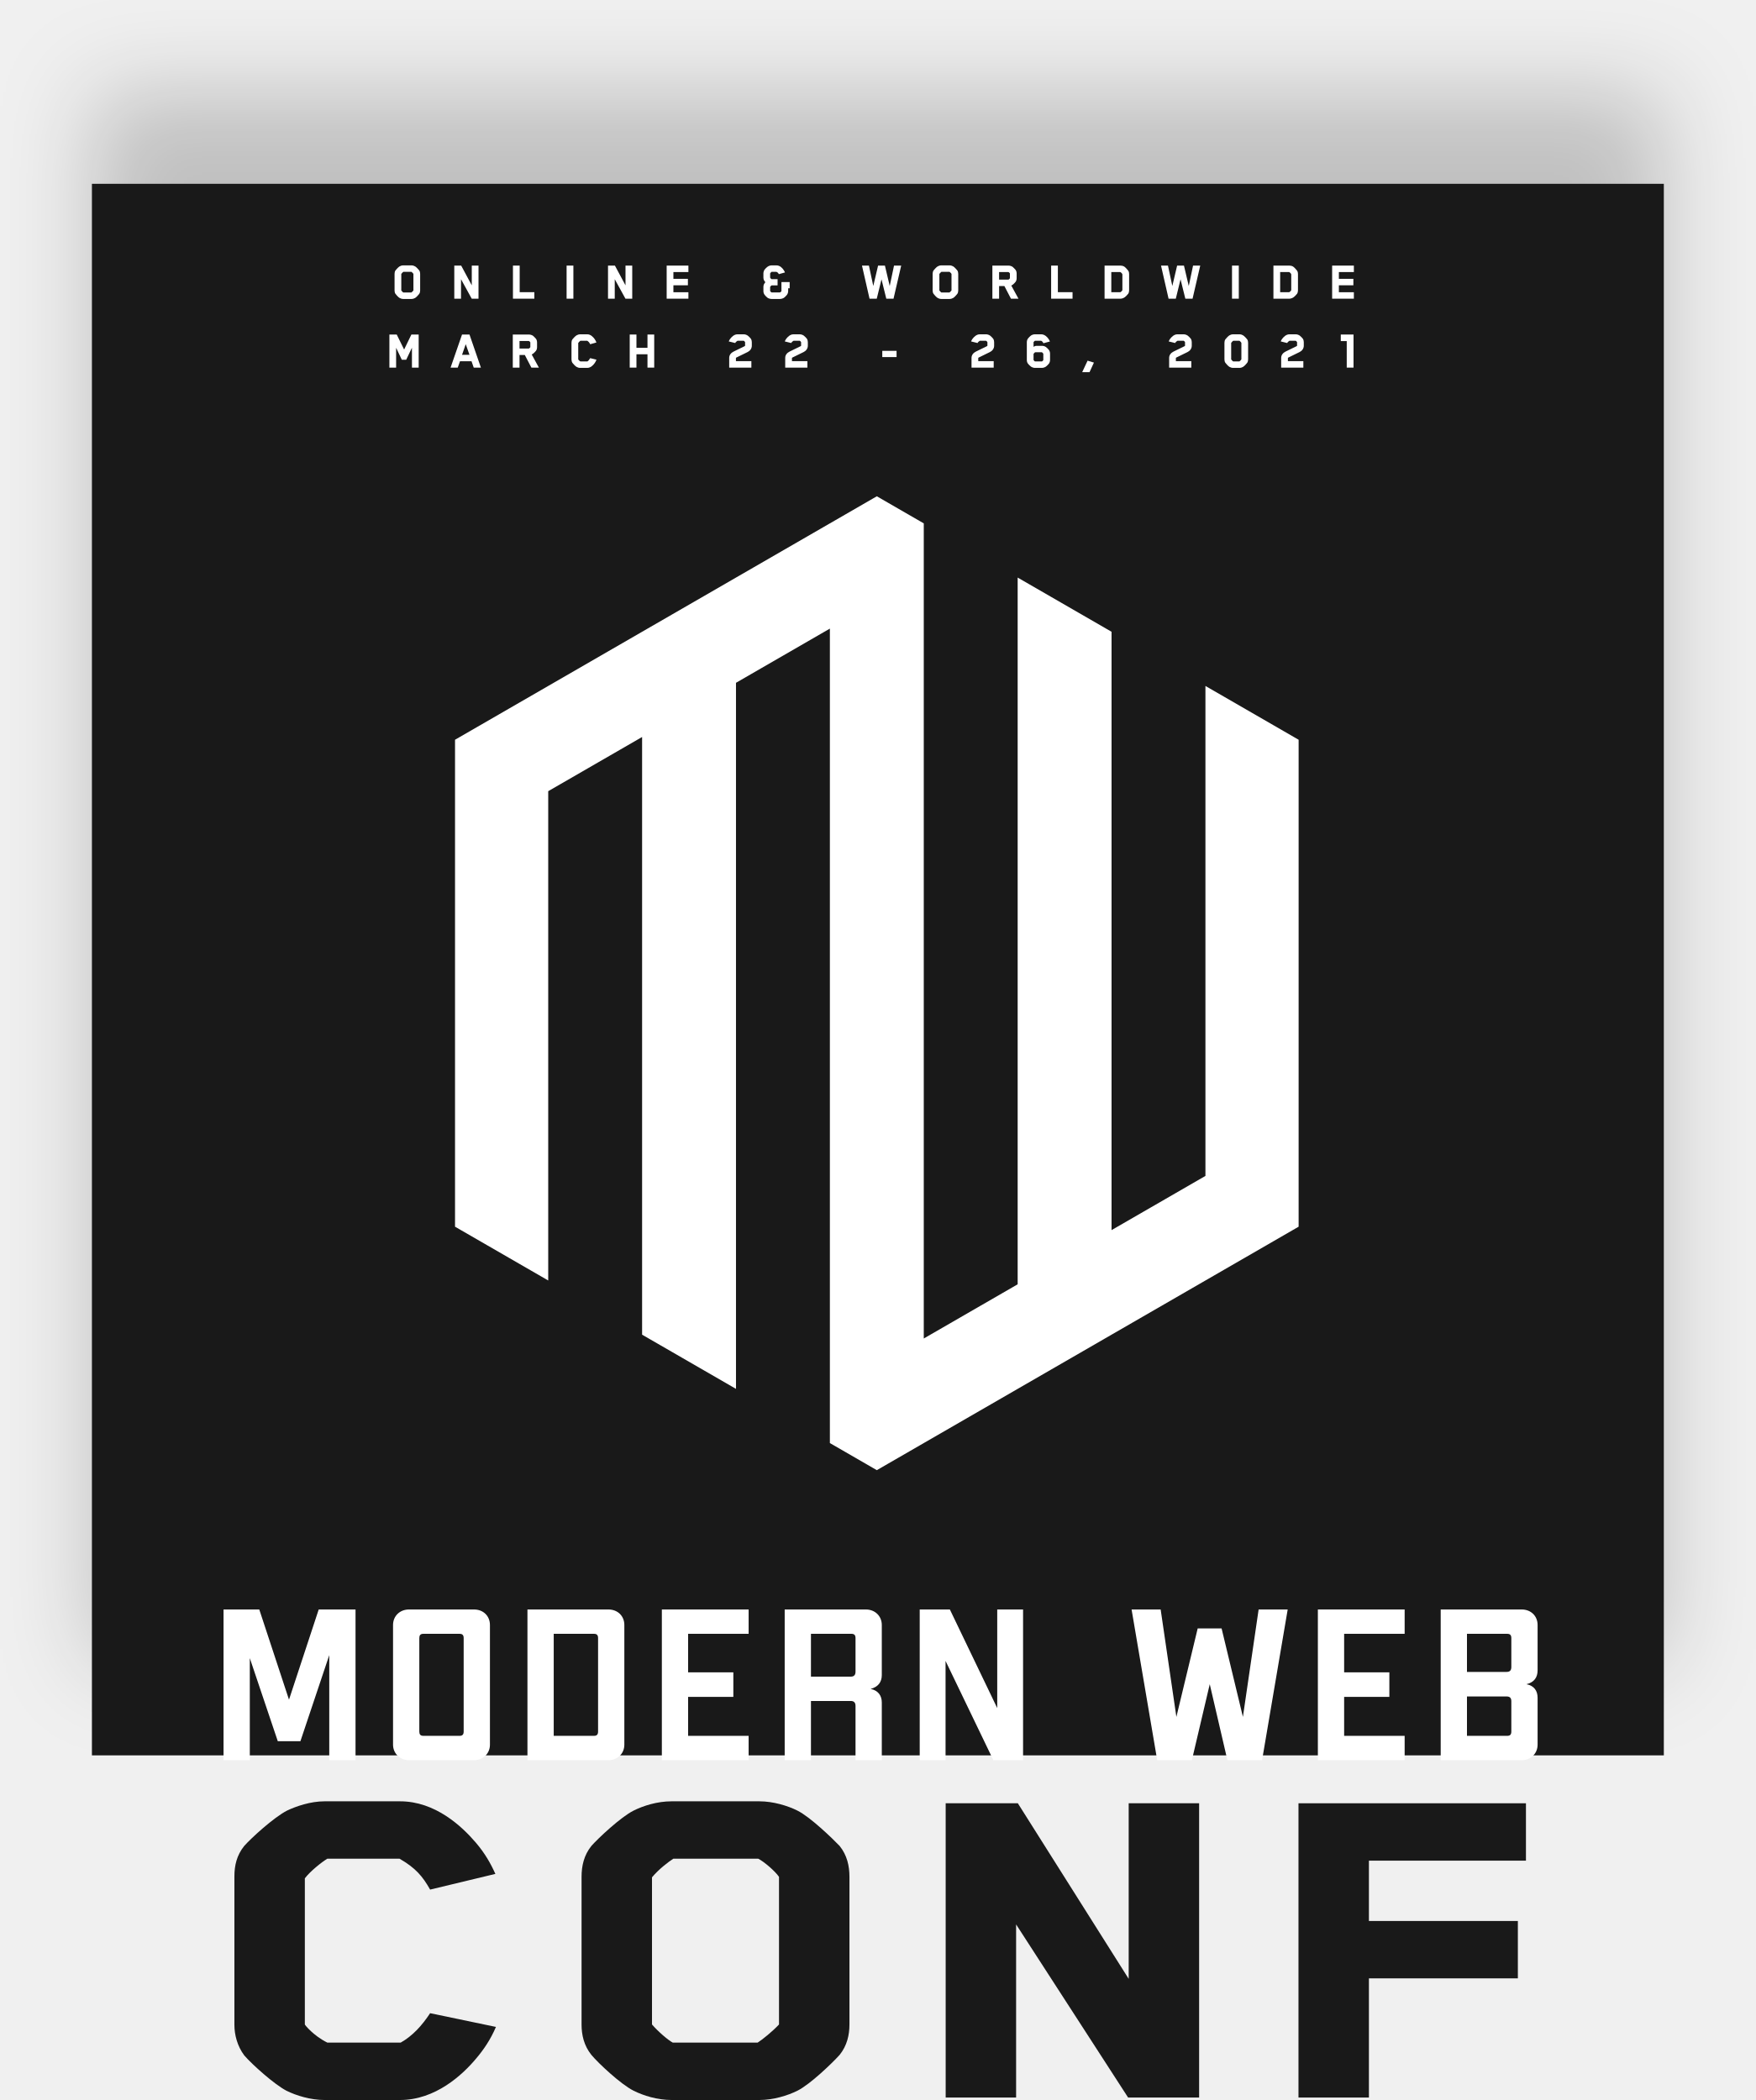
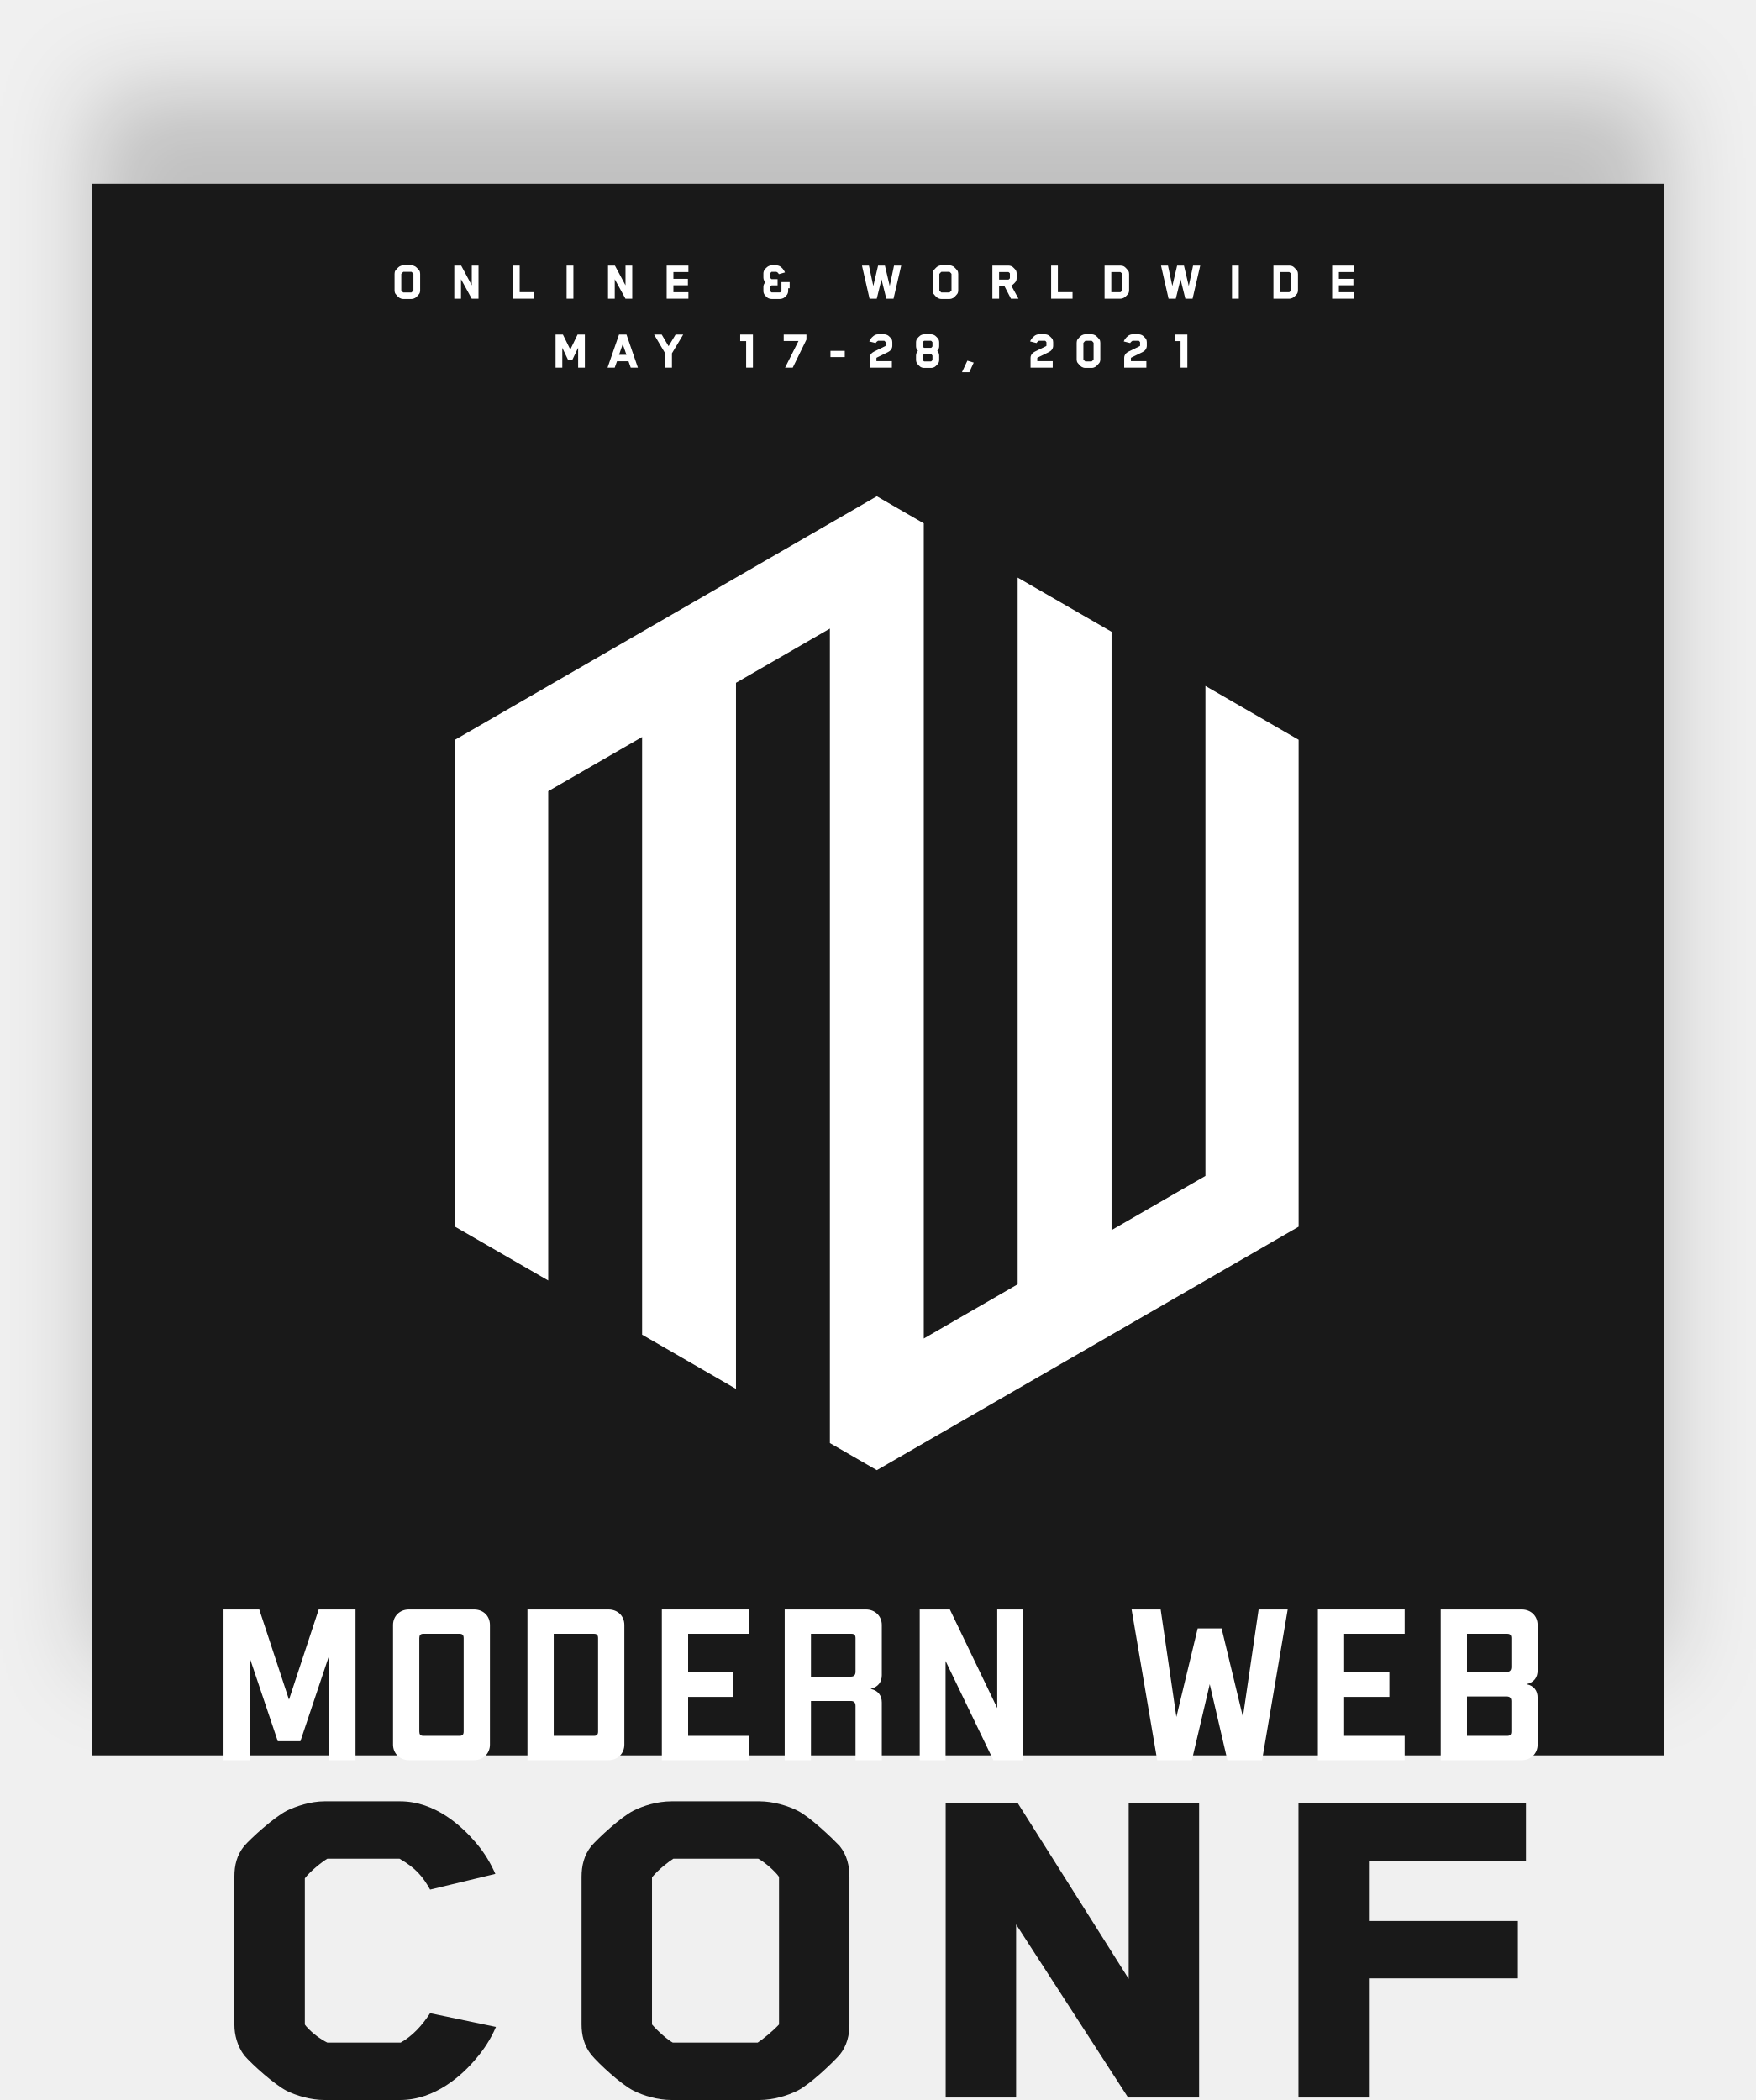
<svg xmlns="http://www.w3.org/2000/svg" width="382" height="457" viewBox="0 0 382 457" fill="none">
  <g filter="url(#filter0_d)">
-     <rect x="20" y="40" width="342" height="342" fill="#191919" />
+     <path d="M20 40H362V382H20V40Z" fill="#191919" />
  </g>
  <path d="M91.412 63.212V59.6C91.412 59.336 91.364 59.072 91.208 58.844C91.052 58.652 90.596 58.136 90.332 57.98C90.128 57.86 89.828 57.752 89.54 57.752H87.716C87.416 57.752 87.128 57.86 86.924 57.98C86.66 58.136 86.192 58.652 86.048 58.844C85.892 59.072 85.844 59.336 85.844 59.6V63.212C85.844 63.464 85.892 63.728 86.048 63.956C86.192 64.16 86.66 64.676 86.924 64.832C87.128 64.952 87.416 65.06 87.716 65.06H89.54C89.828 65.06 90.128 64.952 90.332 64.832C90.596 64.676 91.052 64.16 91.208 63.956C91.364 63.728 91.412 63.464 91.412 63.212ZM89.948 63.212C89.816 63.38 89.6 63.584 89.504 63.656H87.74C87.644 63.596 87.44 63.392 87.308 63.212V59.612C87.452 59.408 87.656 59.228 87.752 59.156H89.516C89.636 59.228 89.864 59.456 89.948 59.6V63.212Z" fill="white" />
  <path d="M104.108 65V57.8H102.644V62.096L100.34 57.8H98.84V65H100.304V60.764L102.632 65H104.108Z" fill="white" />
  <path d="M116.258 65V63.584H113.066V57.8H111.602V65H116.258Z" fill="white" />
  <path d="M124.751 65V57.8H123.275V65H124.751Z" fill="white" />
  <path d="M137.554 65V57.8H136.09V62.096L133.786 57.8H132.286V65H133.75V60.764L136.078 65H137.554Z" fill="white" />
  <path d="M149.775 65V63.596H146.511V62.084H149.667V60.68H146.511V59.204H149.775V57.8H145.047V65H149.775Z" fill="white" />
  <path d="M171.806 62.732V61.388H170.018V63.356C169.934 63.512 169.73 63.644 169.682 63.644H167.87C167.846 63.644 167.654 63.488 167.558 63.344V62.42C167.654 62.276 167.846 62.108 167.87 62.108H169.178V60.752H167.87C167.822 60.752 167.642 60.584 167.558 60.416V59.492C167.654 59.336 167.846 59.156 167.87 59.156H168.902C169.034 59.216 169.25 59.252 169.454 59.66L170.786 59.288C170.714 59.096 170.618 58.94 170.51 58.772C170.258 58.376 169.718 57.752 168.938 57.752H167.87C167.522 57.752 167.21 57.896 166.97 58.064C166.802 58.184 166.454 58.52 166.334 58.7C166.19 58.916 166.094 59.228 166.094 59.492V60.404C166.094 60.884 166.298 61.16 166.526 61.412C166.31 61.64 166.094 61.964 166.094 62.42V63.344C166.094 63.632 166.178 63.908 166.334 64.124C166.442 64.292 166.79 64.652 166.97 64.784C167.21 64.952 167.57 65.06 167.87 65.06H169.682C169.982 65.06 170.354 64.952 170.594 64.784C170.774 64.664 171.122 64.292 171.242 64.124C171.386 63.908 171.482 63.62 171.482 63.344V62.732H171.806Z" fill="white" />
  <path d="M196.072 57.8H194.512C194.2 59.252 193.888 60.776 193.576 62.24L192.532 57.8H191.044C190.708 59.252 190.336 60.776 190 62.24L189.052 57.8H187.54L189.184 65H190.756C191.092 63.608 191.452 62.18 191.788 60.788L192.832 65H194.404L196.072 57.8Z" fill="white" />
  <path d="M208.482 63.212V59.6C208.482 59.336 208.434 59.072 208.278 58.844C208.122 58.652 207.666 58.136 207.402 57.98C207.198 57.86 206.898 57.752 206.61 57.752H204.786C204.486 57.752 204.198 57.86 203.994 57.98C203.73 58.136 203.262 58.652 203.118 58.844C202.962 59.072 202.914 59.336 202.914 59.6V63.212C202.914 63.464 202.962 63.728 203.118 63.956C203.262 64.16 203.73 64.676 203.994 64.832C204.198 64.952 204.486 65.06 204.786 65.06H206.61C206.898 65.06 207.198 64.952 207.402 64.832C207.666 64.676 208.122 64.16 208.278 63.956C208.434 63.728 208.482 63.464 208.482 63.212ZM207.018 63.212C206.886 63.38 206.67 63.584 206.574 63.656H204.81C204.714 63.596 204.51 63.392 204.378 63.212V59.612C204.522 59.408 204.726 59.228 204.822 59.156H206.586C206.706 59.228 206.934 59.456 207.018 59.6V63.212Z" fill="white" />
  <path d="M221.191 60.548V59.528C221.191 59.264 221.119 58.952 220.963 58.736C220.843 58.58 220.483 58.208 220.315 58.076C220.087 57.908 219.715 57.8 219.415 57.8H215.911V65H217.375V62.252H218.527L219.955 65H221.587C221.587 65 220.615 63.224 220.027 62.144C220.123 62.096 220.219 62.048 220.315 61.976C220.483 61.856 220.855 61.496 220.963 61.328C221.119 61.1 221.191 60.836 221.191 60.548ZM219.727 60.56C219.655 60.68 219.451 60.848 219.415 60.848H217.375V59.204H219.415C219.535 59.264 219.667 59.396 219.727 59.492V60.56Z" fill="white" />
  <path d="M233.352 65V63.584H230.16V57.8H228.696V65H233.352Z" fill="white" />
  <path d="M245.661 63.188V59.636C245.661 59.384 245.625 59.132 245.457 58.892C245.313 58.7 244.869 58.184 244.605 58.016C244.377 57.872 244.065 57.8 243.813 57.8H240.321V65H243.813C244.089 65 244.377 64.88 244.581 64.772C244.845 64.616 245.301 64.16 245.469 63.92C245.613 63.692 245.661 63.404 245.661 63.188ZM244.197 63.14C244.077 63.368 243.921 63.5 243.753 63.596H241.785V59.204H243.753C243.933 59.312 244.089 59.432 244.197 59.696V63.14Z" fill="white" />
  <path d="M261.134 57.8H259.574C259.262 59.252 258.95 60.776 258.638 62.24L257.594 57.8H256.106C255.77 59.252 255.398 60.776 255.062 62.24L254.114 57.8H252.602L254.246 65H255.818C256.154 63.608 256.514 62.18 256.85 60.788L257.894 65H259.466L261.134 57.8Z" fill="white" />
-   <path d="M269.524 65V57.8H268.048V65H269.524Z" fill="white" />
+   <path d="M269.525 65V57.8H268.049V65H269.525Z" fill="white" />
  <path d="M282.399 63.188V59.636C282.399 59.384 282.363 59.132 282.195 58.892C282.051 58.7 281.607 58.184 281.343 58.016C281.115 57.872 280.803 57.8 280.551 57.8H277.059V65H280.551C280.827 65 281.115 64.88 281.319 64.772C281.583 64.616 282.039 64.16 282.207 63.92C282.351 63.692 282.399 63.404 282.399 63.188ZM280.935 63.14C280.815 63.368 280.659 63.5 280.491 63.596H278.523V59.204H280.491C280.671 59.312 280.827 59.432 280.935 59.696V63.14Z" fill="white" />
  <path d="M294.561 65V63.596H291.297V62.084H294.453V60.68H291.297V59.204H294.561V57.8H289.833V65H294.561Z" fill="white" />
-   <path d="M91.091 80V72.8H89.507C88.979 73.868 88.451 74.984 87.923 76.064L86.315 72.8H84.719V80H86.183V75.68L87.419 78.284H88.379C88.787 77.42 89.219 76.544 89.627 75.668V80H91.091Z" fill="white" />
-   <path d="M104.63 80L102.146 72.8H100.526L98.03 80H99.59C99.746 79.556 99.926 79.064 100.082 78.62H102.59L103.07 80H104.63ZM102.146 77.216H100.526C100.79 76.448 101.066 75.668 101.33 74.9L102.146 77.216Z" fill="white" />
-   <path d="M116.847 75.548V74.528C116.847 74.264 116.775 73.952 116.619 73.736C116.499 73.58 116.139 73.208 115.971 73.076C115.743 72.908 115.371 72.8 115.071 72.8H111.567V80H113.031V77.252H114.183L115.611 80H117.243C117.243 80 116.271 78.224 115.683 77.144C115.779 77.096 115.875 77.048 115.971 76.976C116.139 76.856 116.511 76.496 116.619 76.328C116.775 76.1 116.847 75.836 116.847 75.548ZM115.383 75.56C115.311 75.68 115.107 75.848 115.071 75.848H113.031V74.204H115.071C115.191 74.264 115.323 74.396 115.383 74.492V75.56Z" fill="white" />
-   <path d="M129.764 74.528C129.668 74.276 129.548 74.024 129.356 73.76C129.068 73.364 128.516 72.752 127.784 72.752H126.212C125.924 72.752 125.624 72.872 125.432 72.98C125.156 73.148 124.688 73.652 124.544 73.844C124.388 74.072 124.34 74.324 124.34 74.588V78.224C124.34 78.464 124.4 78.74 124.544 78.968C124.712 79.196 125.168 79.676 125.42 79.832C125.624 79.952 125.924 80.06 126.212 80.06H127.784C128.516 80.06 129.08 79.448 129.368 79.04C129.524 78.824 129.668 78.572 129.776 78.272L128.408 77.936C128.24 78.236 128.048 78.488 127.796 78.656H126.272C125.984 78.488 125.804 78.224 125.804 78.212V74.636C125.912 74.468 126.152 74.24 126.272 74.156H127.772C128.108 74.384 128.252 74.588 128.408 74.912L129.764 74.528Z" fill="white" />
-   <path d="M142.336 80V72.8H140.872V75.692H138.472V72.8H137.008V80H138.472V77.096H140.872V80H142.336Z" fill="white" />
-   <path d="M160.464 74.156H161.82C161.856 74.156 162.024 74.3 162.108 74.456V75.2C162.108 75.248 162.084 75.296 162.036 75.32C161.232 75.716 160.392 76.124 159.588 76.52C159.072 76.772 158.652 77.252 158.652 77.876V80H163.476V78.596H160.116V77.912C160.116 77.852 160.164 77.84 160.224 77.804C161.028 77.408 161.844 77.012 162.648 76.616C163.14 76.376 163.572 75.896 163.572 75.236V74.48C163.572 74.372 163.548 73.952 163.356 73.7C163.224 73.532 162.876 73.16 162.696 73.04C162.456 72.872 162.12 72.752 161.82 72.752H160.44C159.708 72.752 159.144 73.364 158.856 73.748C158.748 73.892 158.652 74.072 158.556 74.3L159.96 74.648C160.044 74.444 160.332 74.228 160.464 74.156Z" fill="white" />
-   <path d="M172.651 74.156H174.007C174.043 74.156 174.211 74.3 174.295 74.456V75.2C174.295 75.248 174.271 75.296 174.223 75.32C173.419 75.716 172.579 76.124 171.775 76.52C171.259 76.772 170.839 77.252 170.839 77.876V80H175.663V78.596H172.303V77.912C172.303 77.852 172.351 77.84 172.411 77.804C173.215 77.408 174.031 77.012 174.835 76.616C175.327 76.376 175.759 75.896 175.759 75.236V74.48C175.759 74.372 175.735 73.952 175.543 73.7C175.411 73.532 175.063 73.16 174.883 73.04C174.643 72.872 174.307 72.752 174.007 72.752H172.627C171.895 72.752 171.331 73.364 171.043 73.748C170.935 73.892 170.839 74.072 170.743 74.3L172.147 74.648C172.231 74.444 172.519 74.228 172.651 74.156Z" fill="white" />
-   <path d="M195.066 77.708V76.352H191.958V77.708H195.066Z" fill="white" />
-   <path d="M213.186 74.156H214.542C214.578 74.156 214.746 74.3 214.83 74.456V75.2C214.83 75.248 214.806 75.296 214.758 75.32C213.954 75.716 213.114 76.124 212.31 76.52C211.794 76.772 211.374 77.252 211.374 77.876V80H216.198V78.596H212.838V77.912C212.838 77.852 212.886 77.84 212.946 77.804C213.75 77.408 214.566 77.012 215.37 76.616C215.862 76.376 216.294 75.896 216.294 75.236V74.48C216.294 74.372 216.27 73.952 216.078 73.7C215.946 73.532 215.598 73.16 215.418 73.04C215.178 72.872 214.842 72.752 214.542 72.752H213.162C212.43 72.752 211.866 73.364 211.578 73.748C211.47 73.892 211.374 74.072 211.278 74.3L212.682 74.648C212.766 74.444 213.054 74.228 213.186 74.156Z" fill="white" />
-   <path d="M223.406 74.492V78.344C223.406 78.62 223.478 78.896 223.634 79.112C223.742 79.28 224.114 79.64 224.294 79.772C224.534 79.94 224.87 80.06 225.17 80.06H226.694C226.994 80.06 227.33 79.94 227.57 79.772C227.75 79.628 228.122 79.28 228.23 79.112C228.374 78.896 228.458 78.596 228.458 78.332V76.964C228.458 76.688 228.386 76.412 228.23 76.184C228.122 76.016 227.738 75.644 227.57 75.524C227.318 75.344 227.006 75.26 226.694 75.26H225.41C225.266 75.26 225.086 75.356 224.942 75.44C224.918 75.452 224.894 75.476 224.87 75.488V74.456C224.978 74.3 225.146 74.156 225.182 74.156H226.514C226.682 74.216 226.886 74.396 227.018 74.696L228.434 74.312C228.338 74.084 228.23 73.904 228.134 73.76C227.858 73.34 227.27 72.752 226.55 72.752H225.17C224.87 72.752 224.534 72.86 224.294 73.028C224.102 73.16 223.742 73.544 223.634 73.7C223.478 73.928 223.406 74.216 223.406 74.492ZM224.87 77.012C224.966 76.856 225.11 76.736 225.182 76.676C225.23 76.652 225.302 76.652 225.326 76.652H226.67C226.718 76.652 226.91 76.82 226.994 76.976V78.368C226.898 78.524 226.73 78.656 226.694 78.656H225.182C225.146 78.656 224.954 78.5 224.87 78.344V77.012Z" fill="white" />
-   <path d="M238.005 78.908L236.625 78.488L235.449 80.996H237.045L238.005 78.908Z" fill="white" />
-   <path d="M256.182 74.156H257.538C257.574 74.156 257.742 74.3 257.826 74.456V75.2C257.826 75.248 257.802 75.296 257.754 75.32C256.95 75.716 256.11 76.124 255.306 76.52C254.79 76.772 254.37 77.252 254.37 77.876V80H259.194V78.596H255.834V77.912C255.834 77.852 255.882 77.84 255.942 77.804C256.746 77.408 257.562 77.012 258.366 76.616C258.858 76.376 259.29 75.896 259.29 75.236V74.48C259.29 74.372 259.266 73.952 259.074 73.7C258.942 73.532 258.594 73.16 258.414 73.04C258.174 72.872 257.838 72.752 257.538 72.752H256.158C255.426 72.752 254.862 73.364 254.574 73.748C254.466 73.892 254.37 74.072 254.274 74.3L255.678 74.648C255.762 74.444 256.05 74.228 256.182 74.156Z" fill="white" />
-   <path d="M271.55 78.212V74.6C271.55 74.336 271.502 74.072 271.346 73.844C271.202 73.652 270.746 73.148 270.458 72.98H270.47C270.266 72.86 269.978 72.752 269.69 72.752H268.274C267.974 72.752 267.686 72.86 267.482 72.98C267.218 73.136 266.75 73.652 266.606 73.844C266.45 74.072 266.402 74.336 266.402 74.6V78.212C266.402 78.464 266.45 78.728 266.606 78.956C266.75 79.16 267.218 79.676 267.482 79.832C267.686 79.952 267.974 80.06 268.274 80.06H269.69C269.978 80.06 270.266 79.952 270.47 79.832H270.458C270.746 79.664 271.202 79.16 271.346 78.956C271.502 78.728 271.55 78.464 271.55 78.212ZM270.086 78.212C269.954 78.404 269.75 78.596 269.654 78.656H268.298C268.19 78.596 267.986 78.392 267.866 78.212V74.612C268.01 74.408 268.214 74.228 268.31 74.156H269.666C269.786 74.228 270.002 74.444 270.086 74.6V78.212Z" fill="white" />
-   <path d="M280.557 74.156H281.913C281.949 74.156 282.117 74.3 282.201 74.456V75.2C282.201 75.248 282.177 75.296 282.129 75.32C281.325 75.716 280.485 76.124 279.681 76.52C279.165 76.772 278.745 77.252 278.745 77.876V80H283.569V78.596H280.209V77.912C280.209 77.852 280.257 77.84 280.317 77.804C281.121 77.408 281.937 77.012 282.741 76.616C283.233 76.376 283.665 75.896 283.665 75.236V74.48C283.665 74.372 283.641 73.952 283.449 73.7C283.317 73.532 282.969 73.16 282.789 73.04C282.549 72.872 282.213 72.752 281.913 72.752H280.533C279.801 72.752 279.237 73.364 278.949 73.748C278.841 73.892 278.745 74.072 278.649 74.3L280.053 74.648C280.137 74.444 280.425 74.228 280.557 74.156Z" fill="white" />
-   <path d="M294.485 80V72.8H291.713V74.228H293.009V80H294.485Z" fill="white" />
+   <path d="M127.246 80V72.8H125.662C125.134 73.868 124.606 74.984 124.078 76.064L122.47 72.8H120.874V80H122.338V75.68L123.574 78.284H124.534C124.942 77.42 125.374 76.544 125.782 75.668V80H127.246Z" fill="white" />
+   <path d="M138.784 80L136.3 72.8H134.68L132.184 80H133.744C133.9 79.556 134.08 79.064 134.236 78.62H136.744L137.224 80H138.784ZM136.3 77.216H134.68C134.944 76.448 135.22 75.668 135.484 74.9L136.3 77.216Z" fill="white" />
+   <path d="M148.644 72.8H146.988L145.464 75.332L143.964 72.8H142.308L144.72 76.88V80H146.196V76.88L148.644 72.8Z" fill="white" />
+   <path d="M163.815 80V72.8H161.043V74.228H162.339V80H163.815Z" fill="white" />
+   <path d="M175.455 73.904V72.8H170.511V74.204H173.727L170.811 80H172.479L175.455 73.904Z" fill="white" />
+   <path d="M183.794 77.708V76.352H180.686V77.708H183.794Z" fill="white" />
+   <path d="M191.032 74.156H192.388C192.424 74.156 192.592 74.3 192.676 74.456V75.2C192.676 75.248 192.652 75.296 192.604 75.32C191.8 75.716 190.96 76.124 190.156 76.52C189.64 76.772 189.22 77.252 189.22 77.876V80H194.044V78.596H190.684V77.912C190.684 77.852 190.732 77.84 190.792 77.804C191.596 77.408 192.412 77.012 193.216 76.616C193.708 76.376 194.14 75.896 194.14 75.236V74.48C194.14 74.372 194.116 73.952 193.924 73.7C193.792 73.532 193.444 73.16 193.264 73.04C193.024 72.872 192.688 72.752 192.388 72.752H191.008C190.276 72.752 189.712 73.364 189.424 73.748C189.316 73.892 189.22 74.072 189.124 74.3L190.528 74.648C190.612 74.444 190.9 74.228 191.032 74.156Z" fill="white" />
+   <path d="M204.34 78.32V77.36C204.34 76.892 204.124 76.592 203.92 76.352C204.124 76.124 204.34 75.824 204.34 75.368V74.48C204.34 74.216 204.256 73.916 204.112 73.7C203.98 73.532 203.632 73.16 203.452 73.04C203.212 72.872 202.876 72.752 202.576 72.752H201.064C200.764 72.752 200.428 72.872 200.188 73.04C200.008 73.184 199.636 73.532 199.528 73.7C199.384 73.916 199.3 74.216 199.3 74.48V75.368C199.3 75.836 199.504 76.112 199.72 76.352C199.504 76.58 199.3 76.904 199.3 77.36V78.32C199.3 78.584 199.384 78.884 199.528 79.112C199.648 79.292 200.032 79.664 200.188 79.784C200.428 79.964 200.752 80.06 201.064 80.06H202.576C202.876 80.06 203.212 79.952 203.452 79.784C203.644 79.652 204.004 79.268 204.112 79.112C204.268 78.884 204.34 78.596 204.34 78.32ZM202.876 78.356C202.792 78.512 202.6 78.656 202.564 78.656H201.076C201.04 78.656 200.86 78.512 200.764 78.344V77.384C200.86 77.204 201.028 77.06 201.064 77.06H202.576C202.612 77.06 202.78 77.204 202.876 77.384V78.356ZM202.876 75.38C202.792 75.548 202.612 75.692 202.576 75.692H201.064C201.028 75.692 200.848 75.56 200.764 75.38V74.456C200.848 74.3 201.04 74.156 201.076 74.156H202.564C202.6 74.156 202.768 74.3 202.876 74.468V75.38Z" fill="white" />
+   <path d="M211.851 78.908L210.471 78.488L209.295 80.996H210.891L211.851 78.908Z" fill="white" />
+   <path d="M226.028 74.156H227.384C227.42 74.156 227.588 74.3 227.672 74.456V75.2C227.672 75.248 227.648 75.296 227.6 75.32C226.796 75.716 225.956 76.124 225.152 76.52C224.636 76.772 224.216 77.252 224.216 77.876V80H229.04V78.596H225.68V77.912C225.68 77.852 225.728 77.84 225.788 77.804C226.592 77.408 227.408 77.012 228.212 76.616C228.704 76.376 229.136 75.896 229.136 75.236V74.48C229.136 74.372 229.112 73.952 228.92 73.7C228.788 73.532 228.44 73.16 228.26 73.04C228.02 72.872 227.684 72.752 227.384 72.752H226.004C225.272 72.752 224.708 73.364 224.42 73.748C224.312 73.892 224.216 74.072 224.12 74.3L225.524 74.648C225.608 74.444 225.896 74.228 226.028 74.156Z" fill="white" />
+   <path d="M239.396 78.212V74.6C239.396 74.336 239.348 74.072 239.192 73.844C239.048 73.652 238.592 73.148 238.304 72.98H238.316C238.112 72.86 237.824 72.752 237.536 72.752H236.12C235.82 72.752 235.532 72.86 235.328 72.98C235.064 73.136 234.596 73.652 234.452 73.844C234.296 74.072 234.248 74.336 234.248 74.6V78.212C234.248 78.464 234.296 78.728 234.452 78.956C234.596 79.16 235.064 79.676 235.328 79.832C235.532 79.952 235.82 80.06 236.12 80.06H237.536C237.824 80.06 238.112 79.952 238.316 79.832H238.304C238.592 79.664 239.048 79.16 239.192 78.956C239.348 78.728 239.396 78.464 239.396 78.212ZM237.932 78.212C237.8 78.404 237.596 78.596 237.5 78.656H236.144C236.036 78.596 235.832 78.392 235.712 78.212V74.612C235.856 74.408 236.06 74.228 236.156 74.156H237.512C237.632 74.228 237.848 74.444 237.932 74.6V78.212Z" fill="white" />
+   <path d="M246.403 74.156H247.759C247.795 74.156 247.963 74.3 248.047 74.456V75.2C248.047 75.248 248.023 75.296 247.975 75.32C247.171 75.716 246.331 76.124 245.527 76.52C245.011 76.772 244.591 77.252 244.591 77.876V80H249.415V78.596H246.055V77.912C246.055 77.852 246.103 77.84 246.163 77.804C246.967 77.408 247.783 77.012 248.587 76.616C249.079 76.376 249.511 75.896 249.511 75.236V74.48C249.511 74.372 249.487 73.952 249.295 73.7C249.163 73.532 248.815 73.16 248.635 73.04C248.395 72.872 248.059 72.752 247.759 72.752H246.379C245.647 72.752 245.083 73.364 244.795 73.748C244.687 73.892 244.591 74.072 244.495 74.3L245.899 74.648C245.983 74.444 246.271 74.228 246.403 74.156Z" fill="white" />
+   <path d="M258.331 80V72.8H255.559V74.228H256.855V80H258.331Z" fill="white" />
  <path d="M262.266 149.278L282.542 160.984V266.952L190.771 319.936L180.557 314.039V136.796L160.129 148.59V302.245L139.702 290.451V160.384L119.275 172.177V278.657L99 266.952V160.984L190.771 108L200.984 113.897V291.283L221.411 279.49V125.69L241.839 137.484V267.696L262.266 255.902V149.278Z" fill="white" />
  <path d="M77.352 350.254H69.341L62.876 369.883L56.411 350.254H48.635V383.047H54.35V360.841L60.44 378.924H65.359L71.637 360.185V383.047H77.352V350.254Z" fill="white" />
  <path d="M103.128 350.254H88.981C86.966 350.254 85.514 351.706 85.514 353.627V379.674C85.514 381.548 86.966 383.047 88.981 383.047H103.128C105.19 383.047 106.595 381.548 106.595 379.674V353.627C106.595 351.706 105.19 350.254 103.128 350.254ZM100.88 356.485V376.816C100.88 377.425 100.645 377.753 99.99 377.753H92.119C91.463 377.753 91.229 377.425 91.229 376.816V356.485C91.229 355.876 91.463 355.548 92.119 355.548H99.99C100.645 355.548 100.88 355.876 100.88 356.485Z" fill="white" />
  <path d="M132.372 350.254H114.757V383.047H132.372C134.433 383.047 135.838 381.548 135.838 379.674V353.627C135.838 351.706 134.433 350.254 132.372 350.254ZM130.123 356.485V376.816C130.123 377.425 129.889 377.753 129.233 377.753H120.473V355.548H129.233C129.889 355.548 130.123 355.876 130.123 356.485Z" fill="white" />
  <path d="M162.878 355.548V350.254H143.999V383.047H162.878V377.753H149.714V369.274H159.552V363.933H149.714V355.548H162.878Z" fill="white" />
  <path d="M188.385 350.254H170.724V383.047H176.439V370.164H185.106C185.808 370.164 186.136 370.539 186.136 371.241V383.047H191.852V370.492C191.852 368.993 191.055 367.868 189.416 367.54C191.055 367.119 191.852 366.041 191.852 364.542V353.627C191.852 351.706 190.399 350.254 188.385 350.254ZM186.136 356.485V363.793C186.136 364.495 185.808 364.87 185.106 364.87H176.439V355.548H185.246C185.902 355.548 186.136 355.876 186.136 356.485Z" fill="white" />
  <path d="M216.967 350.254V371.71L206.661 350.254H200.102V383.047H205.724V361.45L216.124 383.047H222.589V350.254H216.967Z" fill="white" />
  <path d="M273.839 350.254L270.419 373.631L265.781 354.376H260.581L255.944 373.631L252.524 350.254H246.199L251.774 383.047H259.317L263.205 366.51L267.046 383.047H274.589L280.163 350.254H273.839Z" fill="white" />
  <path d="M305.607 355.548V350.254H286.728V383.047H305.607V377.753H292.443V369.274H302.281V363.933H292.443V355.548H305.607Z" fill="white" />
  <path d="M331.067 350.254H313.453V383.047H331.067C333.129 383.047 334.534 381.548 334.534 379.674V369.461C334.534 367.962 333.785 366.838 332.098 366.51C333.785 366.135 334.534 365.011 334.534 363.512V353.627C334.534 351.706 333.129 350.254 331.067 350.254ZM328.819 356.485V362.762C328.819 363.512 328.491 363.84 327.788 363.84H319.168V355.548H327.929C328.585 355.548 328.819 355.876 328.819 356.485ZM328.819 370.211V376.816C328.819 377.425 328.585 377.753 327.929 377.753H319.168V369.18H327.788C328.491 369.18 328.819 369.508 328.819 370.211Z" fill="white" />
  <path d="M107.776 407.796C106.771 405.555 105.515 403.314 103.505 400.966C100.491 397.443 94.712 392 87.05 392H70.595C67.581 392 64.44 393.067 62.431 394.028C59.541 395.522 54.643 400.005 53.135 401.713C51.502 403.741 51 405.982 51 408.33V440.67C51 442.805 51.628 445.259 53.135 447.287C54.894 449.315 59.667 453.585 62.305 454.972C64.44 456.039 67.581 457 70.595 457H87.05C94.712 457 100.616 451.557 103.631 447.928C105.264 446.007 106.771 443.765 107.902 441.097L93.582 438.108C91.823 440.777 89.814 443.018 87.176 444.512H71.223C68.209 443.018 66.325 440.67 66.325 440.563V408.757C67.455 407.263 69.967 405.235 71.223 404.488H86.925C90.442 406.516 91.949 408.33 93.582 411.212L107.776 407.796Z" fill="#191919" />
  <path d="M184.814 440.563V408.437C184.814 406.089 184.311 403.741 182.678 401.713C181.045 400.005 176.272 395.415 173.509 394.028C171.373 392.961 168.233 392 165.218 392H146.126C142.985 392 139.971 392.961 137.835 394.028C135.072 395.415 130.173 400.005 128.666 401.713C127.033 403.741 126.53 406.089 126.53 408.437V440.563C126.53 442.805 127.033 445.153 128.666 447.181C130.173 448.995 135.072 453.585 137.835 454.972C139.971 456.039 142.985 457 146.126 457H165.218C168.233 457 171.373 456.039 173.509 454.972C176.272 453.585 181.045 448.995 182.678 447.181C184.311 445.153 184.814 442.805 184.814 440.563ZM169.489 440.563C168.107 442.057 165.846 443.872 164.842 444.512H146.377C145.372 443.979 143.237 442.164 141.855 440.563V408.544C143.362 406.729 145.498 405.128 146.502 404.488H164.967C166.223 405.128 168.61 407.156 169.489 408.437V440.563Z" fill="#191919" />
  <path d="M260.893 456.466V392.427H245.568V430.637L221.451 392.427H205.75V456.466H221.074V418.79L245.442 456.466H260.893Z" fill="#191919" />
  <path d="M332 404.915V392.427H282.51V456.466H297.834V430.53H330.241V418.043H297.834V404.915H332Z" fill="#191919" />
  <defs>
    <filter id="filter0_d" x="0" y="0" width="382" height="382" filterUnits="userSpaceOnUse" color-interpolation-filters="sRGB">
      <feFlood flood-opacity="0" result="BackgroundImageFix" />
      <feColorMatrix in="SourceAlpha" type="matrix" values="0 0 0 0 0 0 0 0 0 0 0 0 0 0 0 0 0 0 127 0" />
      <feOffset dy="-20" />
      <feGaussianBlur stdDeviation="10" />
      <feColorMatrix type="matrix" values="0 0 0 0 0 0 0 0 0 0 0 0 0 0 0 0 0 0 0.2 0" />
      <feBlend mode="normal" in2="BackgroundImageFix" result="effect1_dropShadow" />
      <feBlend mode="normal" in="SourceGraphic" in2="effect1_dropShadow" result="shape" />
    </filter>
  </defs>
</svg>
